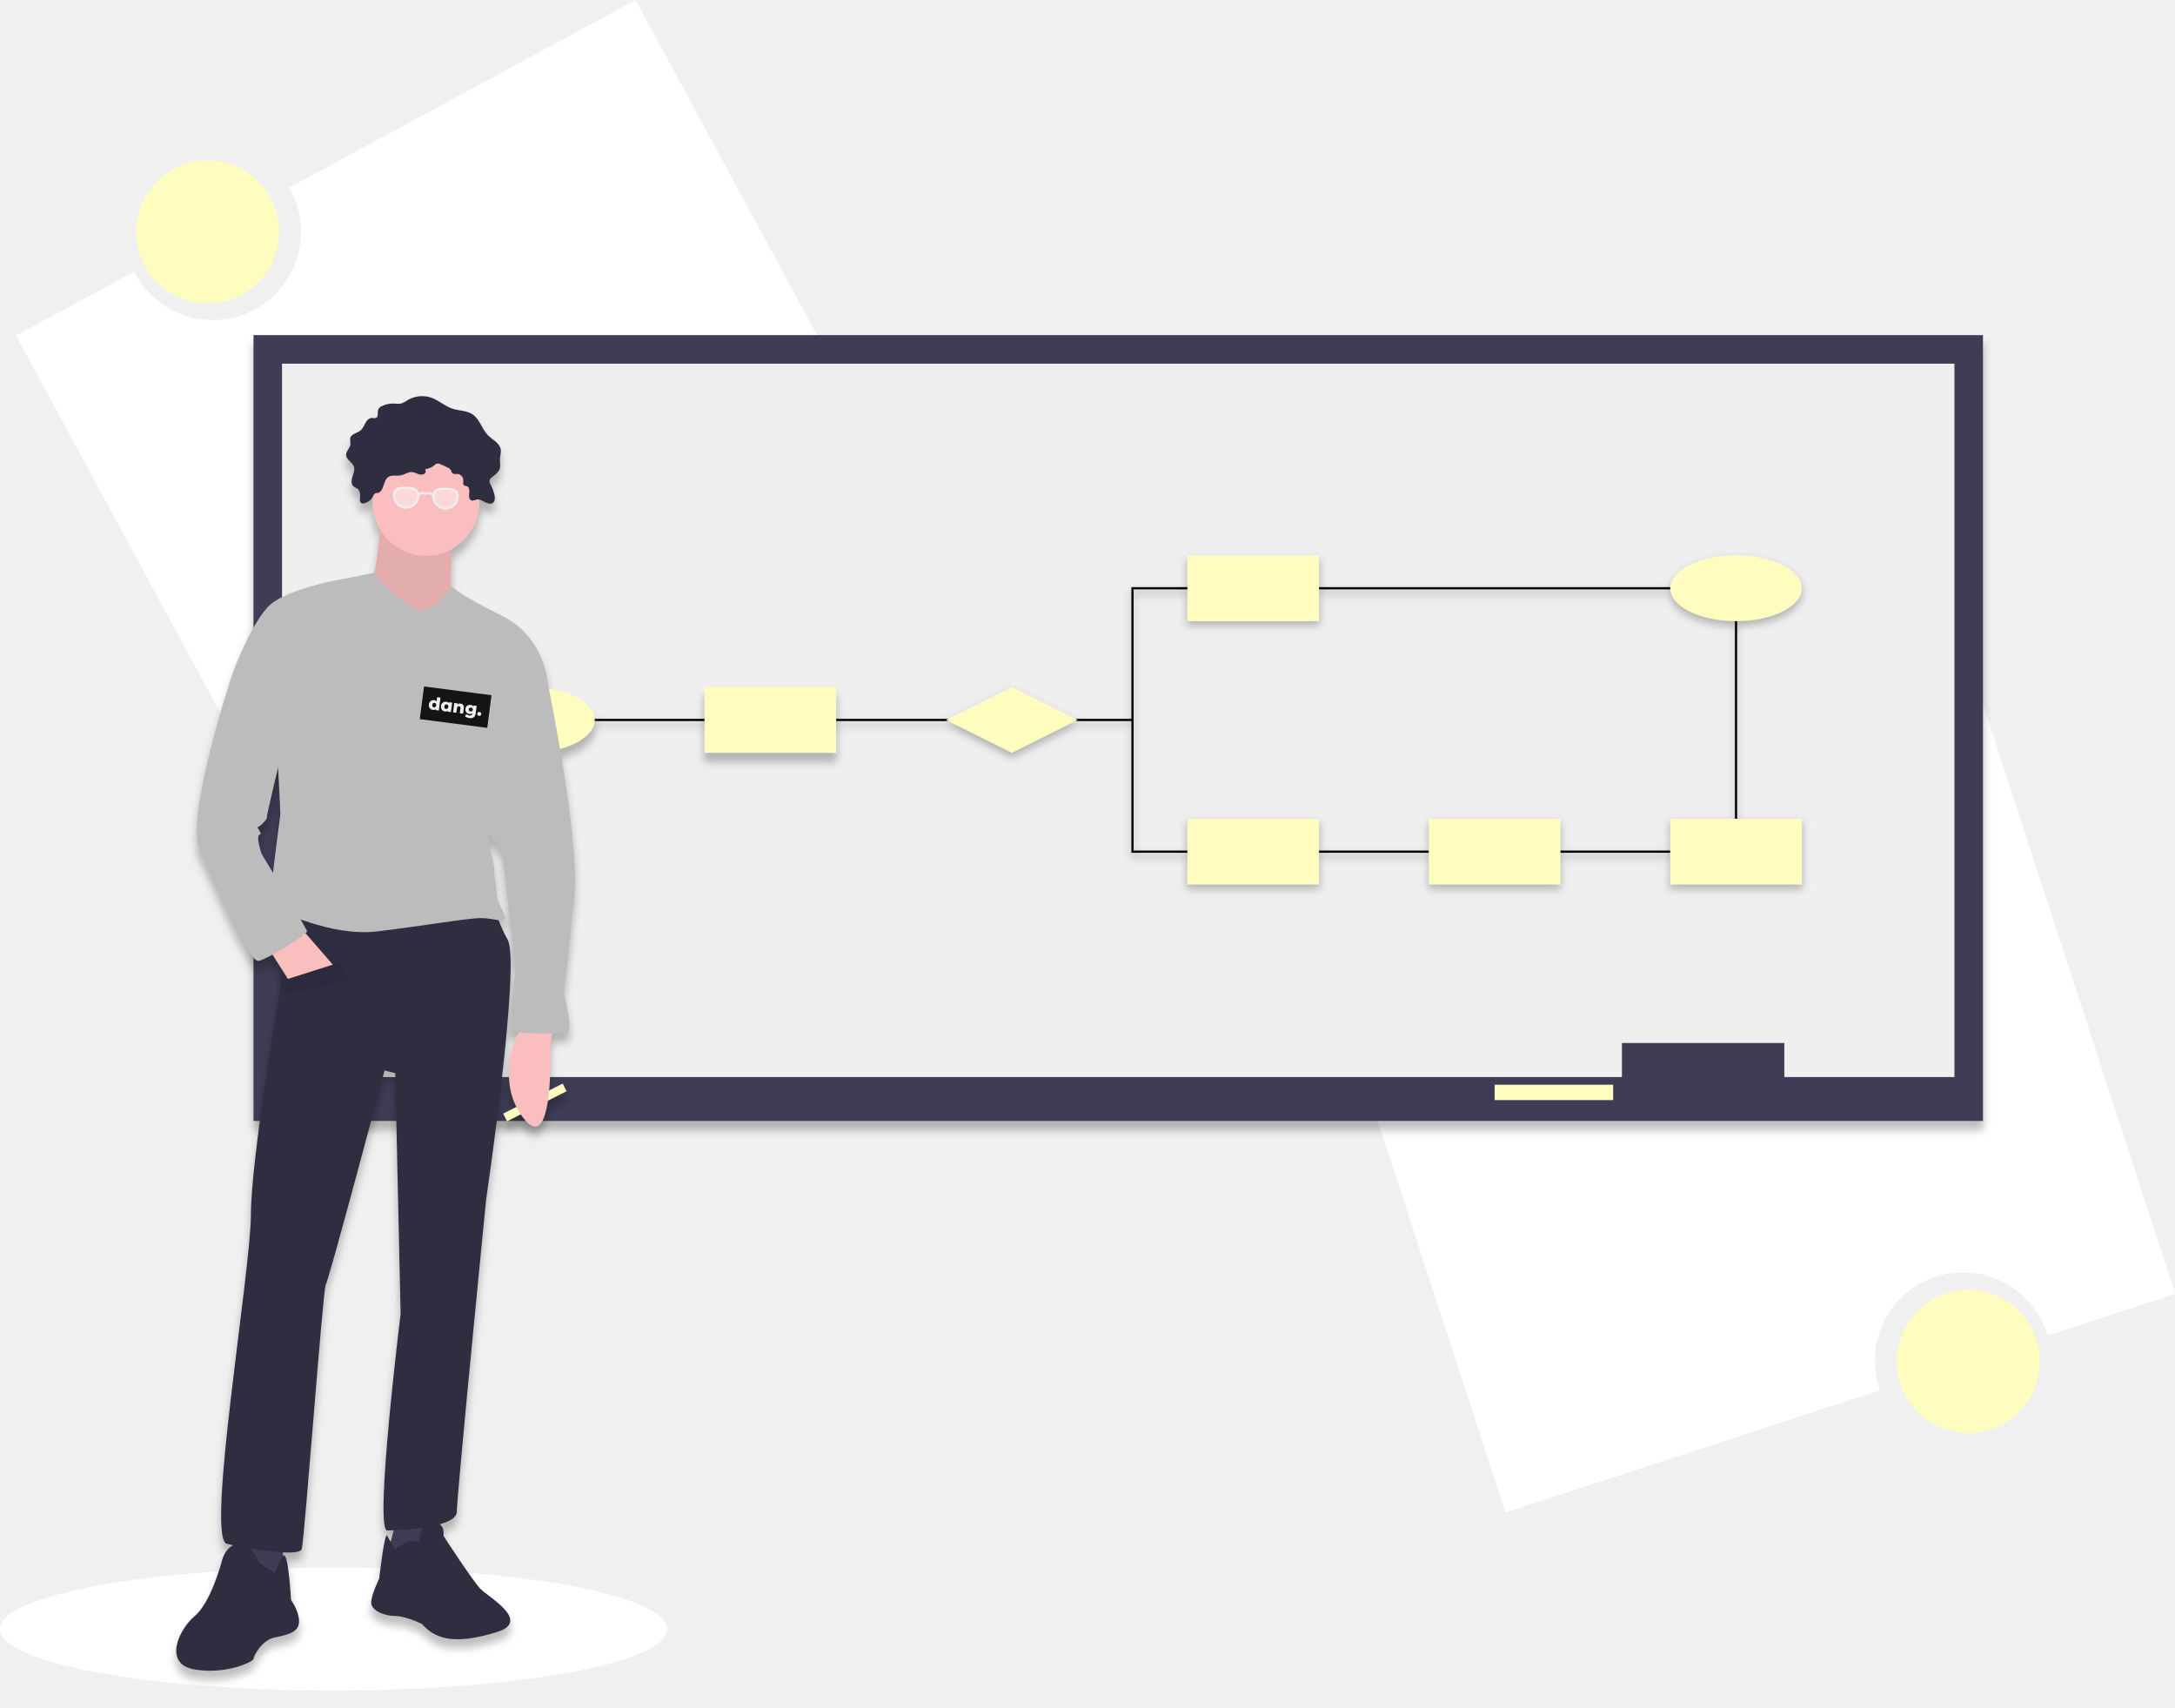
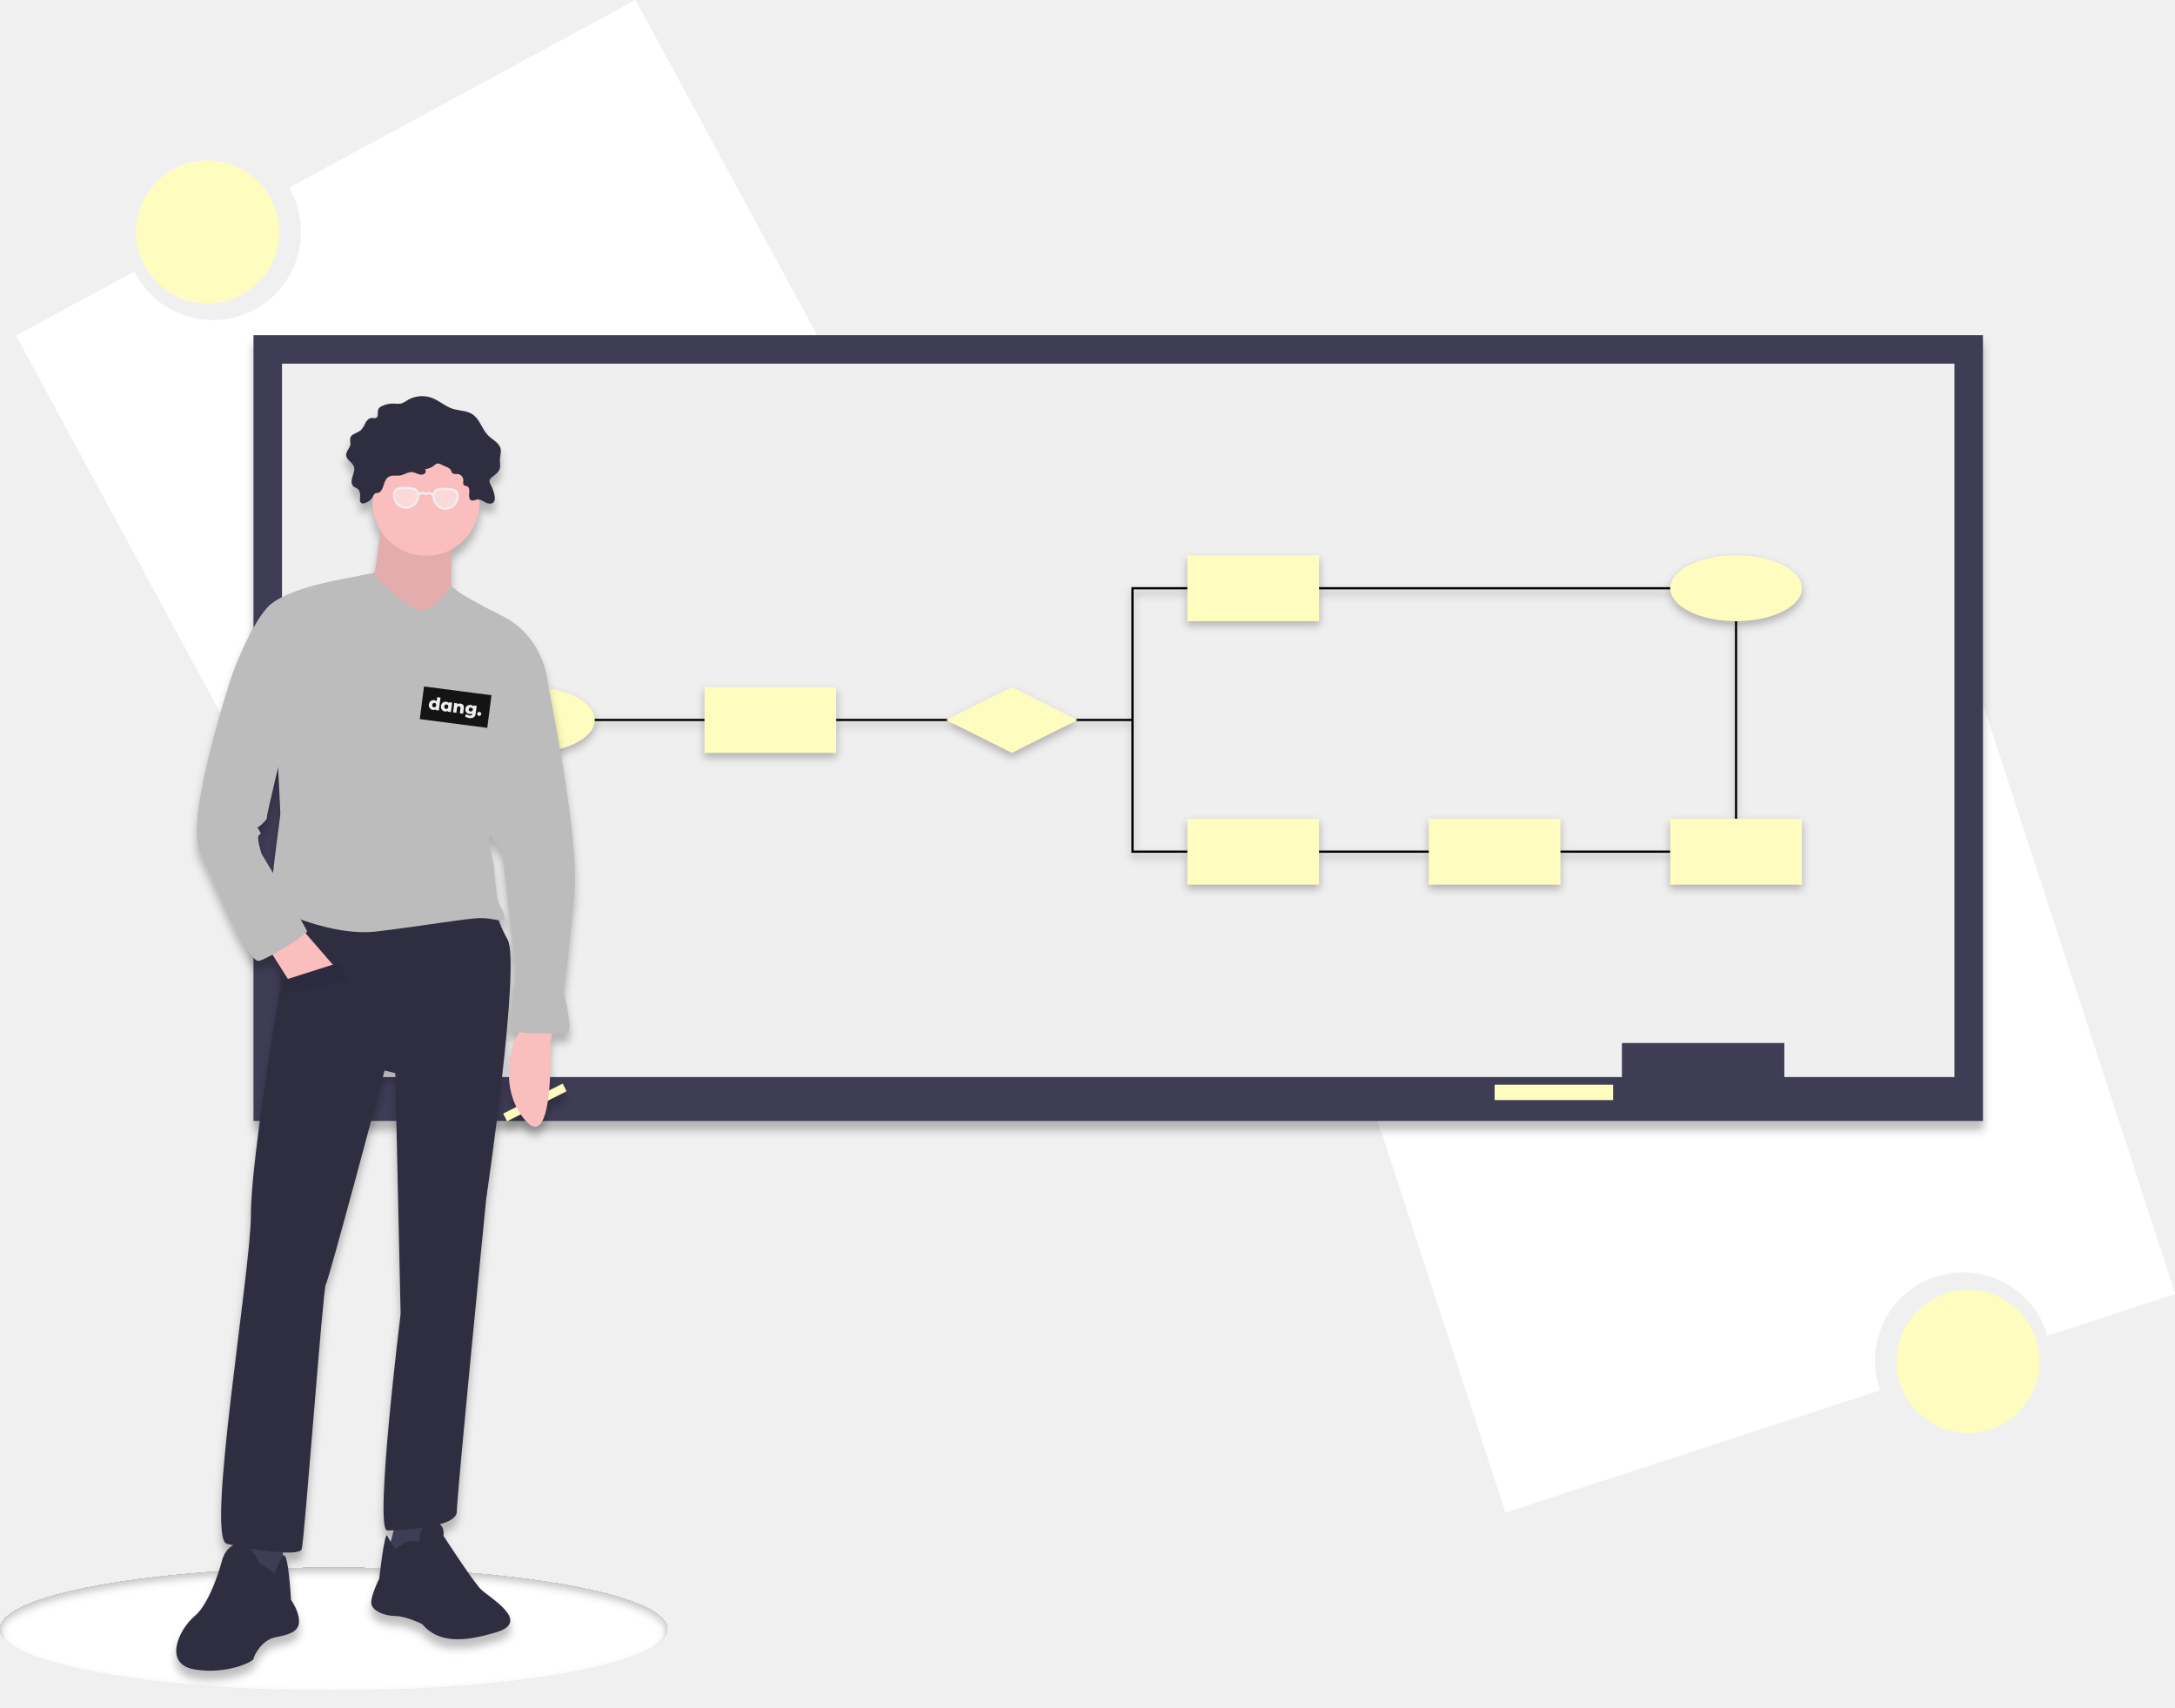
<svg xmlns="http://www.w3.org/2000/svg" width="991" height="778" viewBox="0 0 991 778" fill="none">
  <g clip-path="url(#clip0)">
    <path d="M289.58 0L131.726 85.502C134.426 90.149 136.165 95.291 136.841 100.622C137.516 105.954 137.115 111.367 135.66 116.54C134.206 121.714 131.728 126.543 128.373 130.741C125.018 134.939 120.854 138.421 116.129 140.981C111.403 143.54 106.212 145.125 100.863 145.642C95.514 146.158 90.115 145.596 84.987 143.988C79.859 142.38 75.106 139.758 71.01 136.28C66.914 132.801 63.557 128.536 61.14 123.736L7.316 152.89L146.736 410.284L428.999 257.394L289.58 0Z" fill="white" />
    <path d="M94.603 138.255C112.601 138.255 127.19 123.665 127.19 105.668C127.19 87.67 112.601 73.081 94.603 73.081C76.606 73.081 62.016 87.67 62.016 105.668C62.016 123.665 76.606 138.255 94.603 138.255Z" fill="#FFFCC0" />
    <path d="M685.955 689.064L856.627 633.393C854.809 628.336 854.024 622.965 854.32 617.599C854.616 612.233 855.985 606.981 858.348 602.154C860.71 597.327 864.018 593.024 868.074 589.499C872.131 585.973 876.853 583.298 881.962 581.632C887.072 579.965 892.463 579.341 897.818 579.796C903.173 580.252 908.382 581.778 913.136 584.283C917.89 586.788 922.093 590.223 925.496 594.382C928.899 598.542 931.432 603.342 932.946 608.499L991.14 589.516L900.363 311.22L595.178 410.767L685.955 689.064Z" fill="white" />
    <path d="M896.775 652.831C914.772 652.831 929.362 638.241 929.362 620.244C929.362 602.246 914.772 587.656 896.775 587.656C878.777 587.656 864.188 602.246 864.188 620.244C864.188 638.241 878.777 652.831 896.775 652.831Z" fill="#FFFCC0" />
    <g filter="url(#filter0_d)">
      <path d="M903.5 152.678H115.5V510.678H903.5V152.678Z" fill="#3F3D56" />
    </g>
    <path d="M890.5 165.678H128.5V490.678H890.5V165.678Z" fill="#EFEFEF" />
    <path d="M813 475.178H739V500.178H813V475.178Z" fill="#3F3D56" />
    <path d="M735 494.178H681V501.178H735V494.178Z" fill="#FFFCC0" />
-     <path d="M152 770.178C235.947 770.178 304 757.642 304 742.178C304 726.714 235.947 714.178 152 714.178C68.053 714.178 0 726.714 0 742.178C0 757.642 68.053 770.178 152 770.178Z" fill="white" />
-     <g filter="url(#filter1_d)">
+     <g filter="url(#filter1_i)">
+       <path d="M152 770.178C235.947 770.178 304 757.642 304 742.178C304 726.714 235.947 714.178 152 714.178C68.053 714.178 0 726.714 0 742.178C0 757.642 68.053 770.178 152 770.178Z" fill="white" />
+     </g>
+     <g filter="url(#filter2_d)">
      <path d="M245 328H516M516 328V268H791V388H516V328Z" stroke="black" />
      <path d="M791 283C807.569 283 821 276.284 821 268C821 259.716 807.569 253 791 253C774.431 253 761 259.716 761 268C761 276.284 774.431 283 791 283Z" fill="#FFFCC0" />
      <rect x="541" y="253" width="60" height="30" fill="#FFFCC0" />
      <rect x="541" y="373" width="60" height="30" fill="#FFFCC0" />
      <rect x="651" y="373" width="60" height="30" fill="#FFFCC0" />
      <rect x="761" y="373" width="60" height="30" fill="#FFFCC0" />
      <path d="M461 313L491 328L461 343L431 328L461 313Z" fill="#FFFCC0" />
+       <rect x="321" y="313" width="60" height="30" fill="#FFFCC0" />
+       <path d="M241 343C257.569 343 271 336.284 271 328C271 319.716 257.569 313 241 313C224.431 313 211 319.716 211 328C211 336.284 224.431 343 241 343Z" fill="#FFFCC0" />
    </g>
-     <g filter="url(#filter2_d)">
-       <path d="M241 343C257.569 343 271 336.284 271 328C271 319.716 257.569 313 241 313C224.431 313 211 319.716 211 328C211 336.284 224.431 343 241 343Z" fill="#FFFCC0" />
-       <rect x="321" y="313" width="60" height="30" fill="#FFFCC0" />
+     <g filter="url(#filter3_d)">
      <path d="M256.39 493.658L229.273 507.339L231.028 510.834L258.144 497.153L256.39 493.658Z" fill="#FFFCC0" />
      <path d="M251.979 468.211L250.761 475.521C250.761 475.521 252.588 526.078 239.188 510.24C225.787 494.403 234.924 473.084 234.924 473.084L238.579 466.993L251.979 468.211Z" fill="#FBBEBE" />
      <path d="M174.014 234.31C174.014 234.31 171.578 259.893 170.36 261.111C169.141 262.33 188.633 285.476 188.633 285.476L205.688 269.639C205.688 269.639 204.47 246.493 208.125 241.62C211.779 236.747 174.014 234.31 174.014 234.31Z" fill="#FBBEBE" />
      <path opacity="0.1" d="M174.014 234.31C174.014 234.31 171.578 259.893 170.36 261.111C169.141 262.33 188.633 285.476 188.633 285.476L205.688 269.639C205.688 269.639 204.47 246.493 208.125 241.62C211.779 236.747 174.014 234.31 174.014 234.31Z" fill="#141414" />
      <path d="M128.939 700.894V722.822L120.411 724.041L108.229 720.386L111.883 697.239L128.939 700.894Z" fill="#3F3D56" />
      <path d="M117.975 711.858C117.975 711.858 114.32 702.112 108.229 703.33C102.138 704.549 100.919 711.858 100.919 711.858C100.919 711.858 96.046 730.132 88.737 736.223C81.428 742.314 74.118 758.151 88.737 760.588C103.356 763.024 115.538 756.933 115.538 755.715C115.538 754.496 119.193 747.187 125.284 745.969C131.375 744.75 136.248 743.532 136.248 738.659C136.248 733.786 132.593 728.913 132.593 728.913C132.593 728.913 131.375 705.805 128.939 708.832C127.254 711.223 126.016 713.899 125.284 716.731L117.975 711.858Z" fill="#2F2E41" />
      <path d="M181.322 689.93L176.449 708.203L188.631 710.64L194.722 704.549L195.94 688.712L181.322 689.93Z" fill="#3F3D56" />
      <path d="M180.105 705.767C180.105 705.767 184.978 702.112 187.414 702.112H191.069C191.069 702.112 191.069 693.585 197.16 693.585C203.251 693.585 202.033 699.676 202.033 699.676C202.033 699.676 215.434 720.386 219.088 724.041C222.743 727.695 242.235 738.659 226.398 743.532C210.561 748.405 199.596 748.405 192.287 739.878C192.287 739.878 184.978 736.223 180.105 736.223C175.232 736.223 169.141 733.786 169.141 730.132C169.141 726.477 172.795 719.168 172.795 719.168C172.795 719.168 175.232 697.239 176.45 699.676C177.668 702.112 180.105 705.767 180.105 705.767Z" fill="#2F2E41" />
      <path d="M127.72 409.736V449.938C127.72 449.938 114.32 527.905 114.32 553.488C114.32 579.071 93.61 700.894 103.356 703.331C113.102 705.767 136.248 709.422 137.466 705.767C138.685 702.112 147.212 586.38 148.43 585.162C149.649 583.944 175.232 487.703 175.232 487.703L180.105 488.921L182.541 598.562C182.541 598.562 170.359 697.239 176.45 697.239C182.541 697.239 208.124 696.021 208.124 688.712C208.124 681.402 221.525 546.178 221.525 546.178C221.525 546.178 237.362 438.974 231.27 428.01C225.179 417.046 225.179 410.954 225.179 410.954L127.72 409.736Z" fill="#2F2E41" />
      <path d="M194.115 253.193C207.571 253.193 218.479 242.285 218.479 228.828C218.479 215.372 207.571 204.464 194.115 204.464C180.658 204.464 169.75 215.372 169.75 228.828C169.75 242.285 180.658 253.193 194.115 253.193Z" fill="#FBBEBE" />
      <path d="M187.501 276.5C187.501 276.5 171.719 265.873 170.501 261C170.501 261 164.501 262 163.001 262.5C162.001 262.833 130.158 267.203 121.63 276.949C113.102 286.694 105.793 307.404 105.793 307.404L126.503 346.388C126.503 346.388 127.721 368.316 127.721 370.753C127.721 373.189 121.63 412.173 124.067 413.391C126.503 414.609 150.868 426.791 171.578 424.355C192.288 421.918 212.998 418.264 219.089 418.264C225.18 418.264 230.053 420.7 230.053 418.264C230.053 415.827 226.398 410.954 226.398 408.518C226.398 406.081 225.18 399.99 225.18 396.336C225.18 392.681 222.743 386.59 222.743 381.717C222.743 376.844 249.545 311.059 249.545 311.059C249.545 311.059 248.326 290.349 228.835 280.603C209.343 270.857 207.501 268.5 207.501 268.5C207.501 268.5 206.501 267.703 205.501 267.203C204.473 267.203 200.747 277.282 191.001 278.5L187.501 276.5Z" fill="#BCBCBC" />
      <path d="M122.848 432.883L131.376 446.283L153.304 441.41L137.467 423.137L122.848 432.883Z" fill="#FBBEBE" />
      <path d="M242.235 301.313L249.544 311.059C249.544 311.059 264.163 381.717 261.726 407.3C259.29 432.883 256.854 452.374 256.854 452.374C256.854 452.374 261.726 470.648 258.072 470.648C254.417 470.648 232.489 471.866 232.489 468.211C232.489 464.557 234.925 441.41 234.925 441.41L228.834 387.808L215.434 369.534L242.235 301.313Z" fill="#BCBCBC" />
      <path d="M177.566 217C179.06 216.367 180.786 216.88 182.386 216.61C184.264 216.293 185.945 214.901 187.841 215.077C188.74 215.244 189.613 215.527 190.439 215.92C190.853 216.115 191.302 216.224 191.759 216.24C192.217 216.256 192.672 216.18 193.099 216.016C193.303 215.921 193.483 215.783 193.626 215.61C193.769 215.437 193.873 215.235 193.928 215.017C193.983 214.8 193.99 214.573 193.946 214.353C193.903 214.133 193.811 213.925 193.678 213.745C195.283 213.603 196.8 212.95 198.005 211.882C198.246 211.632 198.525 211.423 198.831 211.262C199.189 211.169 199.562 211.15 199.927 211.207C200.292 211.264 200.641 211.395 200.954 211.593L203.741 212.878C204.369 213.1 204.922 213.495 205.334 214.017C205.666 214.534 205.731 215.23 206.2 215.625C206.8 216.13 207.695 215.883 208.478 215.933C209.188 216.002 209.848 216.329 210.332 216.853C210.817 217.376 211.093 218.059 211.107 218.773C211.096 219.591 210.799 220.594 211.446 221.095C211.821 221.385 212.354 221.339 212.793 221.517C213.933 221.98 213.937 223.566 213.769 224.784C213.601 226.003 213.684 227.61 214.855 227.985C215.68 228.249 216.523 227.686 217.379 227.56C218.672 227.371 219.868 228.179 221.018 228.798C222.169 229.416 223.698 229.834 224.695 228.99C225.623 228.205 225.563 226.768 225.308 225.58C224.942 223.876 224.34 222.231 223.521 220.693C223.217 220.24 223.039 219.716 223.002 219.172C223.072 218.789 223.222 218.426 223.442 218.105C223.662 217.785 223.948 217.514 224.28 217.312C225.69 216.198 227.312 215.075 227.768 213.337C228.103 212.062 227.726 210.716 227.756 209.397C227.791 207.793 228.429 206.195 228.13 204.619C227.587 201.76 224.406 200.385 222.353 198.324C219.532 195.492 218.616 190.963 215.286 188.751C212.622 186.982 209.137 187.193 206.104 186.181C202.771 185.069 200.089 182.514 196.802 181.274C195.008 180.612 193.089 180.356 191.184 180.523C189.279 180.69 187.435 181.277 185.783 182.241C184.802 182.968 183.707 183.527 182.543 183.896C181.563 184.009 180.572 183.998 179.595 183.861C177.652 183.761 175.716 184.161 173.971 185.022C173.304 185.289 172.748 185.776 172.396 186.403C171.808 187.71 172.662 189.754 171.372 190.379C170.771 190.67 170.061 190.391 169.393 190.406C168.093 190.434 167.094 191.565 166.476 192.708C165.993 193.917 165.301 195.03 164.431 195.998C162.843 197.389 159.958 197.619 159.543 199.689C159.535 200.565 159.585 201.441 159.692 202.311C159.572 204.146 157.608 205.54 157.711 207.375C157.829 209.493 160.519 210.527 161.238 212.522C161.786 214.041 161.065 215.683 160.569 217.22C160.074 218.757 159.924 220.726 161.204 221.71C161.707 222.096 162.352 222.254 162.864 222.626C164.189 223.59 164.172 225.534 164.025 227.166C163.94 227.505 163.94 227.859 164.024 228.198C164.108 228.537 164.273 228.85 164.506 229.11C164.725 229.242 164.97 229.327 165.224 229.357C165.478 229.388 165.735 229.364 165.979 229.287C166.774 229.094 167.522 228.741 168.176 228.248C168.83 227.756 169.377 227.135 169.783 226.424C170.209 225.719 170.295 225.097 171.07 224.723C171.596 224.469 172.235 224.696 172.77 224.366C175.317 222.798 174.44 218.324 177.566 217Z" fill="#2F2E41" />
      <path d="M109.447 303.75L105.792 307.404C105.792 307.404 83.864 373.189 91.173 387.808C98.483 402.427 113.102 438.974 117.974 437.756C122.847 436.537 139.903 425.573 139.903 424.355C139.903 423.137 119.193 389.026 119.193 389.026C119.193 389.026 116.756 381.717 117.974 380.499C119.193 379.28 119.193 380.499 117.974 378.062C116.756 375.626 116.756 378.062 119.193 375.626C121.629 373.189 121.629 373.189 121.629 371.971C121.629 370.753 128.939 340.297 128.939 340.297L109.447 303.75Z" fill="#BCBCBC" />
      <path d="M128.328 446.892L155.13 438.365L158.784 446.892L129.547 452.983L128.328 446.892Z" fill="#2F2E41" />
      <path opacity="0.1" d="M128.328 446.892L155.13 438.365L158.784 446.892L129.547 452.983L128.328 446.892Z" fill="#141414" />
      <path d="M190.529 225.728C190.453 228.883 187.916 231.354 184.894 231.281C181.871 231.208 179.456 228.617 179.533 225.462C179.552 224.673 179.721 224.105 179.978 223.688C180.234 223.276 180.599 222.977 181.074 222.761C182.055 222.315 183.447 222.244 185.111 222.284C186.775 222.324 188.163 222.463 189.121 222.956C189.584 223.194 189.934 223.51 190.17 223.935C190.407 224.363 190.549 224.939 190.529 225.728Z" fill="white" fill-opacity="0.4" stroke="#EFEFEF" />
      <path d="M208.526 226.163C208.449 229.318 205.912 231.789 202.89 231.716C199.867 231.643 197.452 229.052 197.529 225.897C197.548 225.108 197.717 224.54 197.975 224.123C198.23 223.711 198.595 223.412 199.07 223.196C200.051 222.75 201.443 222.679 203.107 222.719C204.771 222.759 206.159 222.898 207.117 223.391C207.58 223.629 207.931 223.945 208.166 224.37C208.404 224.798 208.545 225.374 208.526 226.163Z" fill="white" fill-opacity="0.4" stroke="#EFEFEF" />
      <path d="M190.538 225.416L192.374 224.553C192.494 224.496 192.632 224.49 192.757 224.535L193.893 224.944C193.994 224.981 194.105 224.983 194.209 224.952L195.363 224.598C195.49 224.559 195.627 224.572 195.744 224.634L197.536 225.585" stroke="#EFEFEF" />
      <rect width="31" height="15" transform="matrix(0.991689 0.128655 -0.127975 0.991777 193.193 312.74)" fill="#141414" />
      <path d="M200.702 317.812L199.942 323.699L198.506 323.513L198.561 323.084C198.238 323.381 197.796 323.493 197.235 323.42C196.844 323.37 196.499 323.233 196.199 323.012C195.9 322.785 195.678 322.49 195.531 322.126C195.389 321.764 195.347 321.36 195.405 320.916C195.462 320.472 195.605 320.095 195.833 319.786C196.067 319.472 196.357 319.246 196.703 319.108C197.049 318.97 197.417 318.926 197.809 318.977C198.322 319.044 198.699 319.243 198.941 319.576L199.194 317.616L200.702 317.812ZM197.707 322.263C197.966 322.297 198.192 322.235 198.385 322.077C198.578 321.914 198.695 321.671 198.737 321.348C198.778 321.031 198.725 320.771 198.579 320.57C198.438 320.368 198.236 320.251 197.971 320.216C197.707 320.182 197.479 320.244 197.286 320.402C197.094 320.56 196.977 320.797 196.936 321.115C196.894 321.437 196.946 321.702 197.092 321.909C197.238 322.111 197.443 322.229 197.707 322.263ZM206.013 320.114L205.458 324.414L204.022 324.228L204.077 323.8C203.754 324.097 203.309 324.208 202.743 324.135C202.352 324.084 202.006 323.948 201.707 323.726C201.413 323.5 201.193 323.205 201.047 322.842C200.905 322.479 200.863 322.076 200.92 321.632C200.978 321.187 201.121 320.81 201.349 320.501C201.583 320.187 201.87 319.961 202.211 319.822C202.556 319.684 202.925 319.641 203.316 319.692C203.824 319.758 204.204 319.957 204.457 320.291L204.505 319.918L206.013 320.114ZM203.215 322.978C203.479 323.012 203.708 322.95 203.9 322.793C204.094 322.629 204.211 322.386 204.253 322.064C204.294 321.746 204.241 321.487 204.095 321.285C203.949 321.083 203.744 320.965 203.479 320.931C203.215 320.897 202.986 320.958 202.794 321.116C202.601 321.274 202.485 321.512 202.444 321.829C202.402 322.152 202.454 322.417 202.599 322.624C202.745 322.826 202.951 322.944 203.215 322.978ZM209.793 320.532C210.327 320.601 210.735 320.815 211.016 321.175C211.303 321.535 211.406 322.034 211.323 322.674L211.006 325.134L209.498 324.939L209.784 322.725C209.86 322.138 209.662 321.814 209.191 321.753C208.932 321.719 208.712 321.777 208.532 321.925C208.357 322.075 208.247 322.319 208.204 322.657L207.935 324.736L206.428 324.54L206.983 320.24L208.419 320.426L208.358 320.894C208.55 320.742 208.768 320.636 209.013 320.576C209.258 320.511 209.518 320.496 209.793 320.532ZM217.194 321.565L216.741 325.079C216.638 325.878 216.344 326.448 215.859 326.788C215.373 327.134 214.723 327.254 213.909 327.148C213.485 327.093 213.095 326.994 212.737 326.851C212.379 326.708 212.082 326.527 211.847 326.308L212.531 325.324C212.687 325.489 212.892 325.629 213.146 325.743C213.405 325.862 213.664 325.939 213.923 325.972C214.32 326.024 214.622 325.974 214.83 325.824C215.037 325.673 215.163 325.426 215.208 325.082L215.226 324.939C214.892 325.24 214.444 325.354 213.883 325.282C213.502 325.232 213.162 325.102 212.861 324.891C212.561 324.674 212.336 324.398 212.186 324.061C212.036 323.719 211.988 323.342 212.041 322.929C212.094 322.522 212.235 322.174 212.466 321.887C212.697 321.594 212.985 321.384 213.33 321.257C213.675 321.124 214.038 321.083 214.419 321.132C215.032 321.212 215.456 321.468 215.691 321.902L215.758 321.378L217.194 321.565ZM214.395 324.13C214.665 324.165 214.897 324.112 215.093 323.97C215.294 323.83 215.411 323.63 215.445 323.371C215.478 323.111 215.418 322.891 215.264 322.71C215.11 322.523 214.896 322.412 214.621 322.376C214.346 322.341 214.108 322.393 213.907 322.534C213.712 322.67 213.598 322.867 213.564 323.127C213.531 323.386 213.594 323.609 213.752 323.796C213.911 323.984 214.125 324.095 214.395 324.13ZM218.233 326.144C217.979 326.111 217.776 325.999 217.623 325.807C217.471 325.615 217.411 325.39 217.445 325.13C217.479 324.866 217.591 324.663 217.781 324.521C217.977 324.379 218.204 324.326 218.464 324.359C218.728 324.393 218.934 324.504 219.082 324.689C219.23 324.875 219.287 325.101 219.253 325.365C219.22 325.624 219.105 325.827 218.909 325.974C218.718 326.121 218.492 326.178 218.233 326.144Z" fill="#EFEFEF" />
    </g>
  </g>
  <defs>
    <filter id="filter0_d" x="111.5" y="152.678" width="796" height="366" filterUnits="userSpaceOnUse" color-interpolation-filters="sRGB">
      <feFlood flood-opacity="0" result="BackgroundImageFix" />
      <feColorMatrix in="SourceAlpha" type="matrix" values="0 0 0 0 0 0 0 0 0 0 0 0 0 0 0 0 0 0 127 0" />
      <feOffset dy="4" />
      <feGaussianBlur stdDeviation="2" />
      <feColorMatrix type="matrix" values="0 0 0 0 0 0 0 0 0 0 0 0 0 0 0 0 0 0 0.25 0" />
      <feBlend mode="normal" in2="BackgroundImageFix" result="effect1_dropShadow" />
      <feBlend mode="normal" in="SourceGraphic" in2="effect1_dropShadow" result="shape" />
    </filter>
-     <filter id="filter1_d" x="241" y="251" width="584" height="158" filterUnits="userSpaceOnUse" color-interpolation-filters="sRGB">
+     <filter id="filter1_i" x="0" y="714.178" width="304" height="58" filterUnits="userSpaceOnUse" color-interpolation-filters="sRGB">
+       <feFlood flood-opacity="0" result="BackgroundImageFix" />
+       <feBlend mode="normal" in="SourceGraphic" in2="BackgroundImageFix" result="shape" />
+       <feColorMatrix in="SourceAlpha" type="matrix" values="0 0 0 0 0 0 0 0 0 0 0 0 0 0 0 0 0 0 127 0" result="hardAlpha" />
+       <feOffset dy="2" />
+       <feGaussianBlur stdDeviation="2" />
+       <feComposite in2="hardAlpha" operator="arithmetic" k2="-1" k3="1" />
+       <feColorMatrix type="matrix" values="0 0 0 0 0.078 0 0 0 0 0.078 0 0 0 0 0.078 0 0 0 0.25 0" />
+       <feBlend mode="normal" in2="shape" result="effect1_innerShadow" />
+     </filter>
+     <filter id="filter2_d" x="207" y="251" width="618" height="158" filterUnits="userSpaceOnUse" color-interpolation-filters="sRGB">
      <feFlood flood-opacity="0" result="BackgroundImageFix" />
      <feColorMatrix in="SourceAlpha" type="matrix" values="0 0 0 0 0 0 0 0 0 0 0 0 0 0 0 0 0 0 127 0" />
      <feOffset dy="2" />
      <feGaussianBlur stdDeviation="2" />
      <feColorMatrix type="matrix" values="0 0 0 0 0 0 0 0 0 0 0 0 0 0 0 0 0 0 0.25 0" />
      <feBlend mode="normal" in2="BackgroundImageFix" result="effect1_dropShadow" />
      <feBlend mode="normal" in="SourceGraphic" in2="effect1_dropShadow" result="shape" />
    </filter>
-     <filter id="filter2_d" x="76.297" y="180.473" width="308.703" height="588.684" filterUnits="userSpaceOnUse" color-interpolation-filters="sRGB">
+     <filter id="filter3_d" x="76.297" y="180.473" width="189.704" height="588.684" filterUnits="userSpaceOnUse" color-interpolation-filters="sRGB">
      <feFlood flood-opacity="0" result="BackgroundImageFix" />
      <feColorMatrix in="SourceAlpha" type="matrix" values="0 0 0 0 0 0 0 0 0 0 0 0 0 0 0 0 0 0 127 0" />
      <feOffset dy="4" />
      <feGaussianBlur stdDeviation="2" />
      <feColorMatrix type="matrix" values="0 0 0 0 0 0 0 0 0 0 0 0 0 0 0 0 0 0 0.25 0" />
      <feBlend mode="normal" in2="BackgroundImageFix" result="effect1_dropShadow" />
      <feBlend mode="normal" in="SourceGraphic" in2="effect1_dropShadow" result="shape" />
    </filter>
    <clipPath id="clip0">
      <rect width="991" height="778" fill="white" />
    </clipPath>
  </defs>
</svg>
